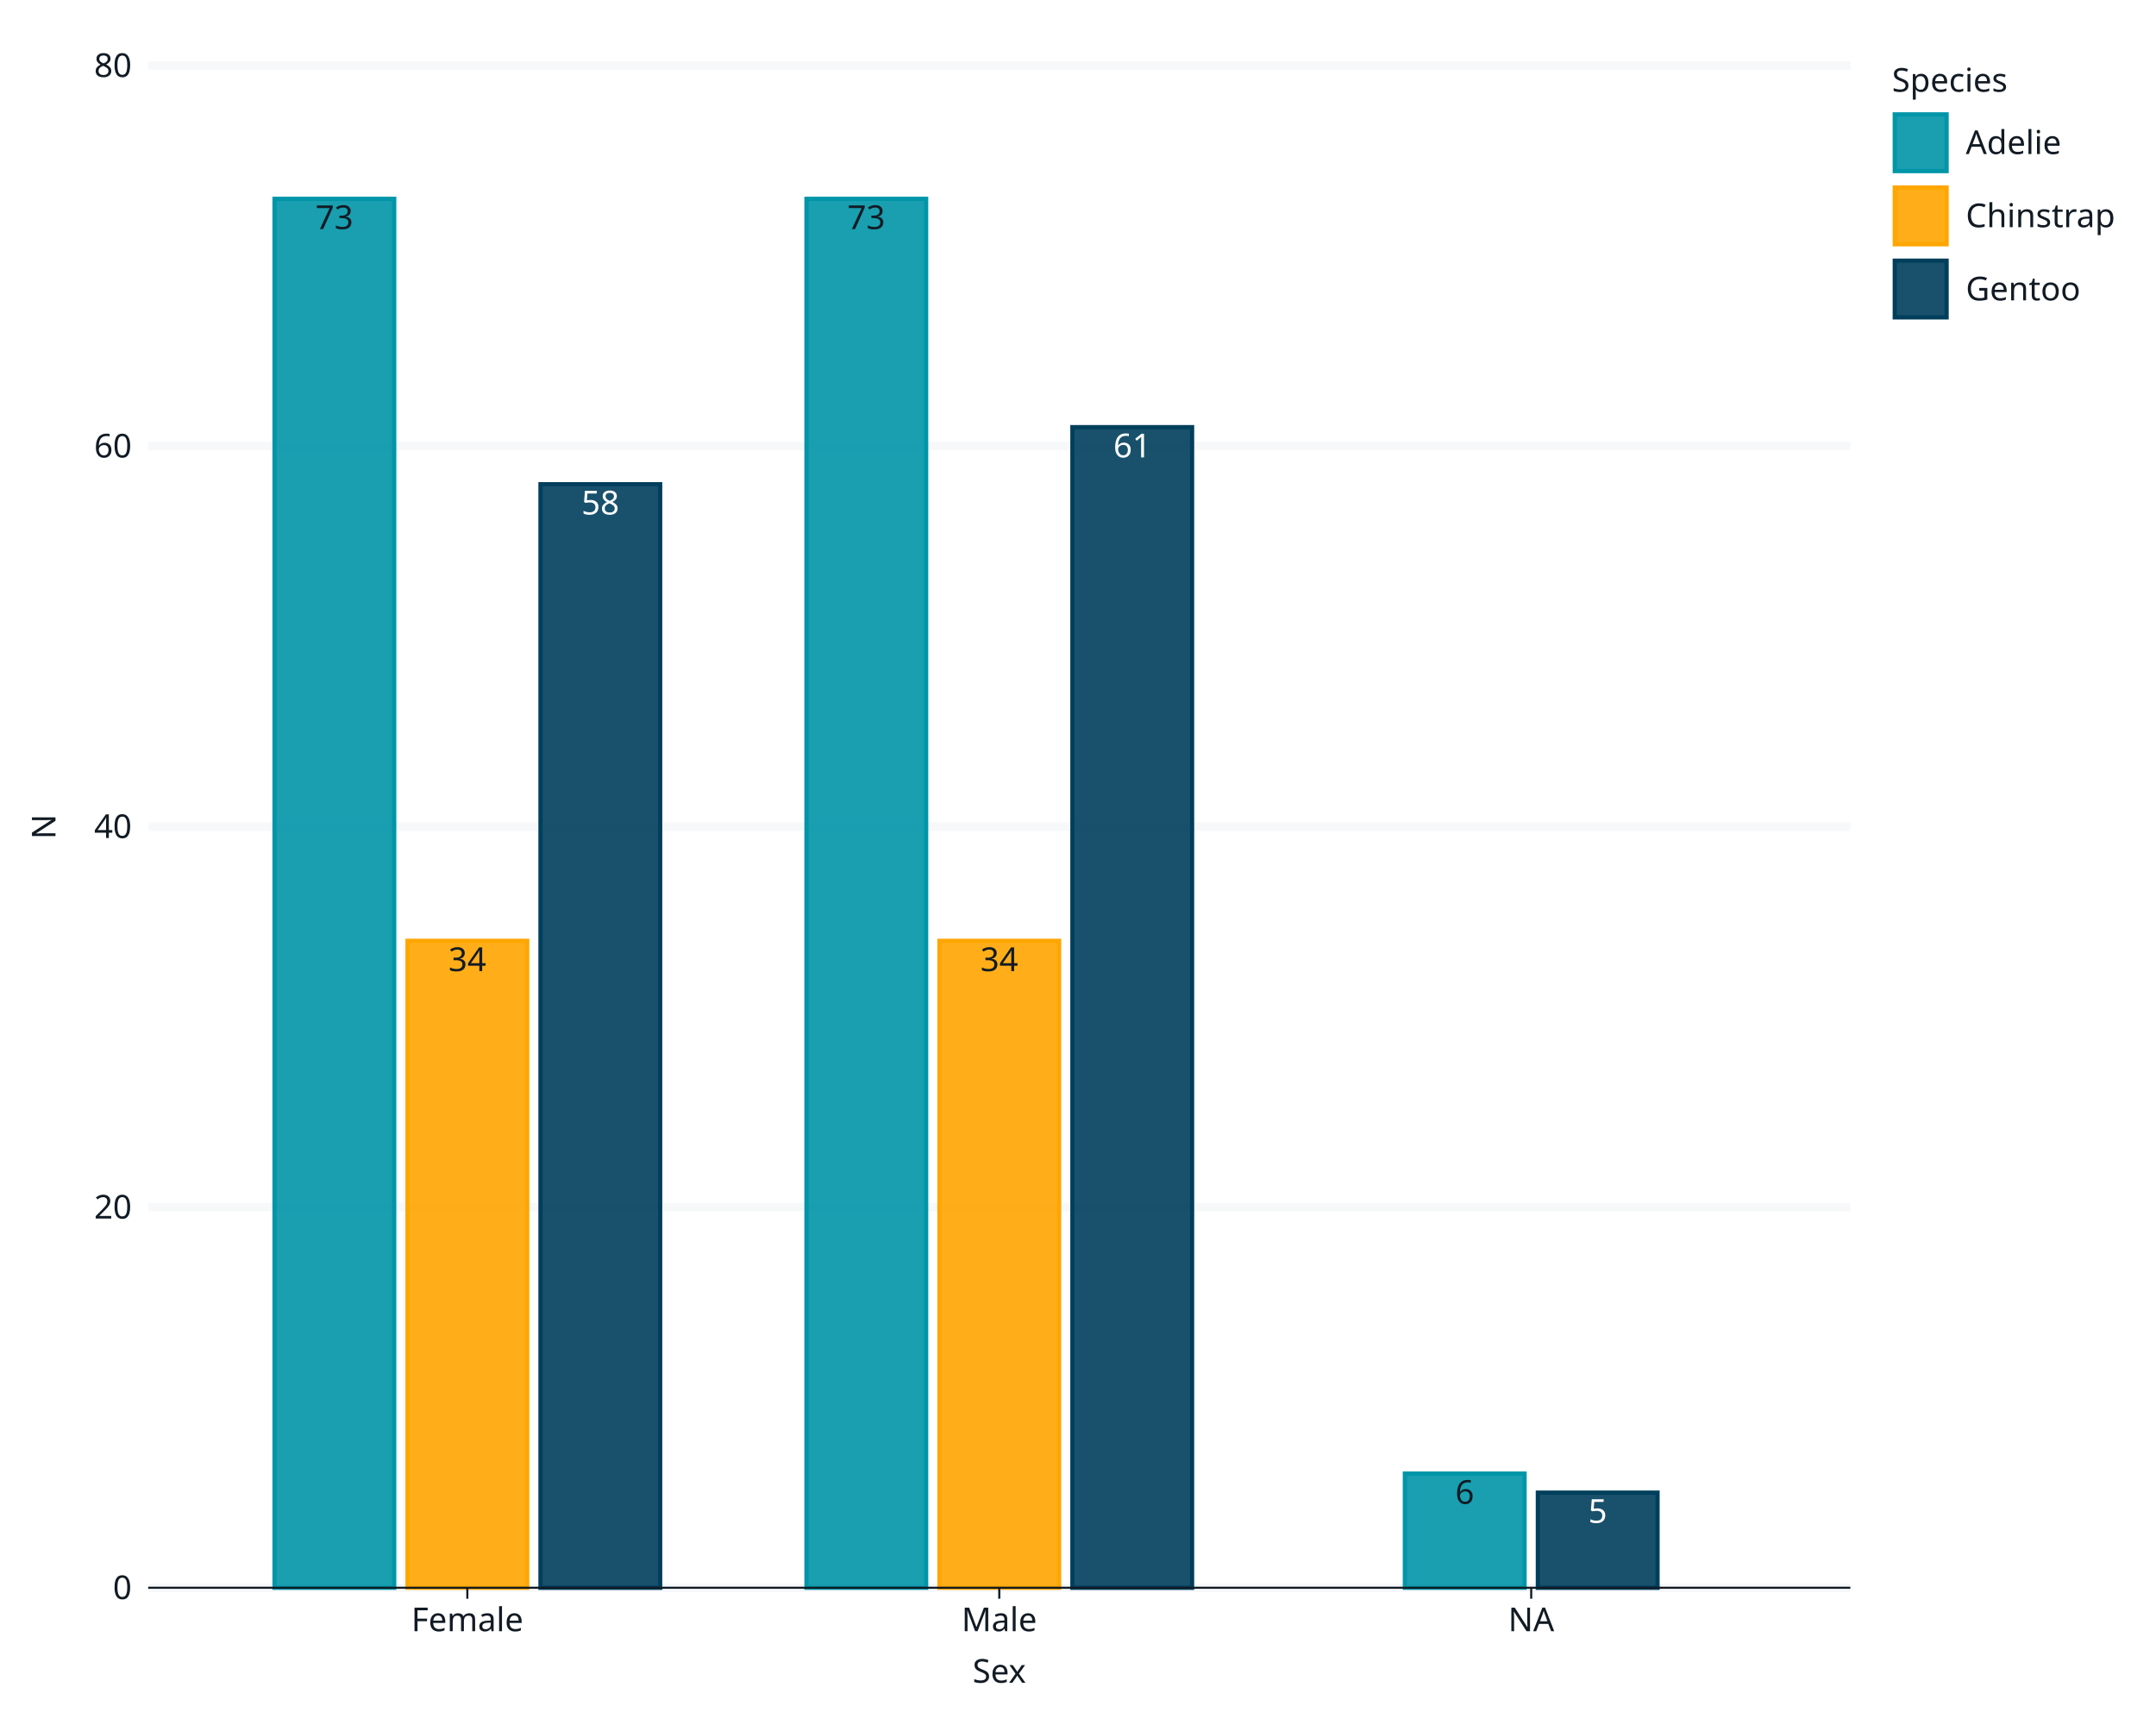
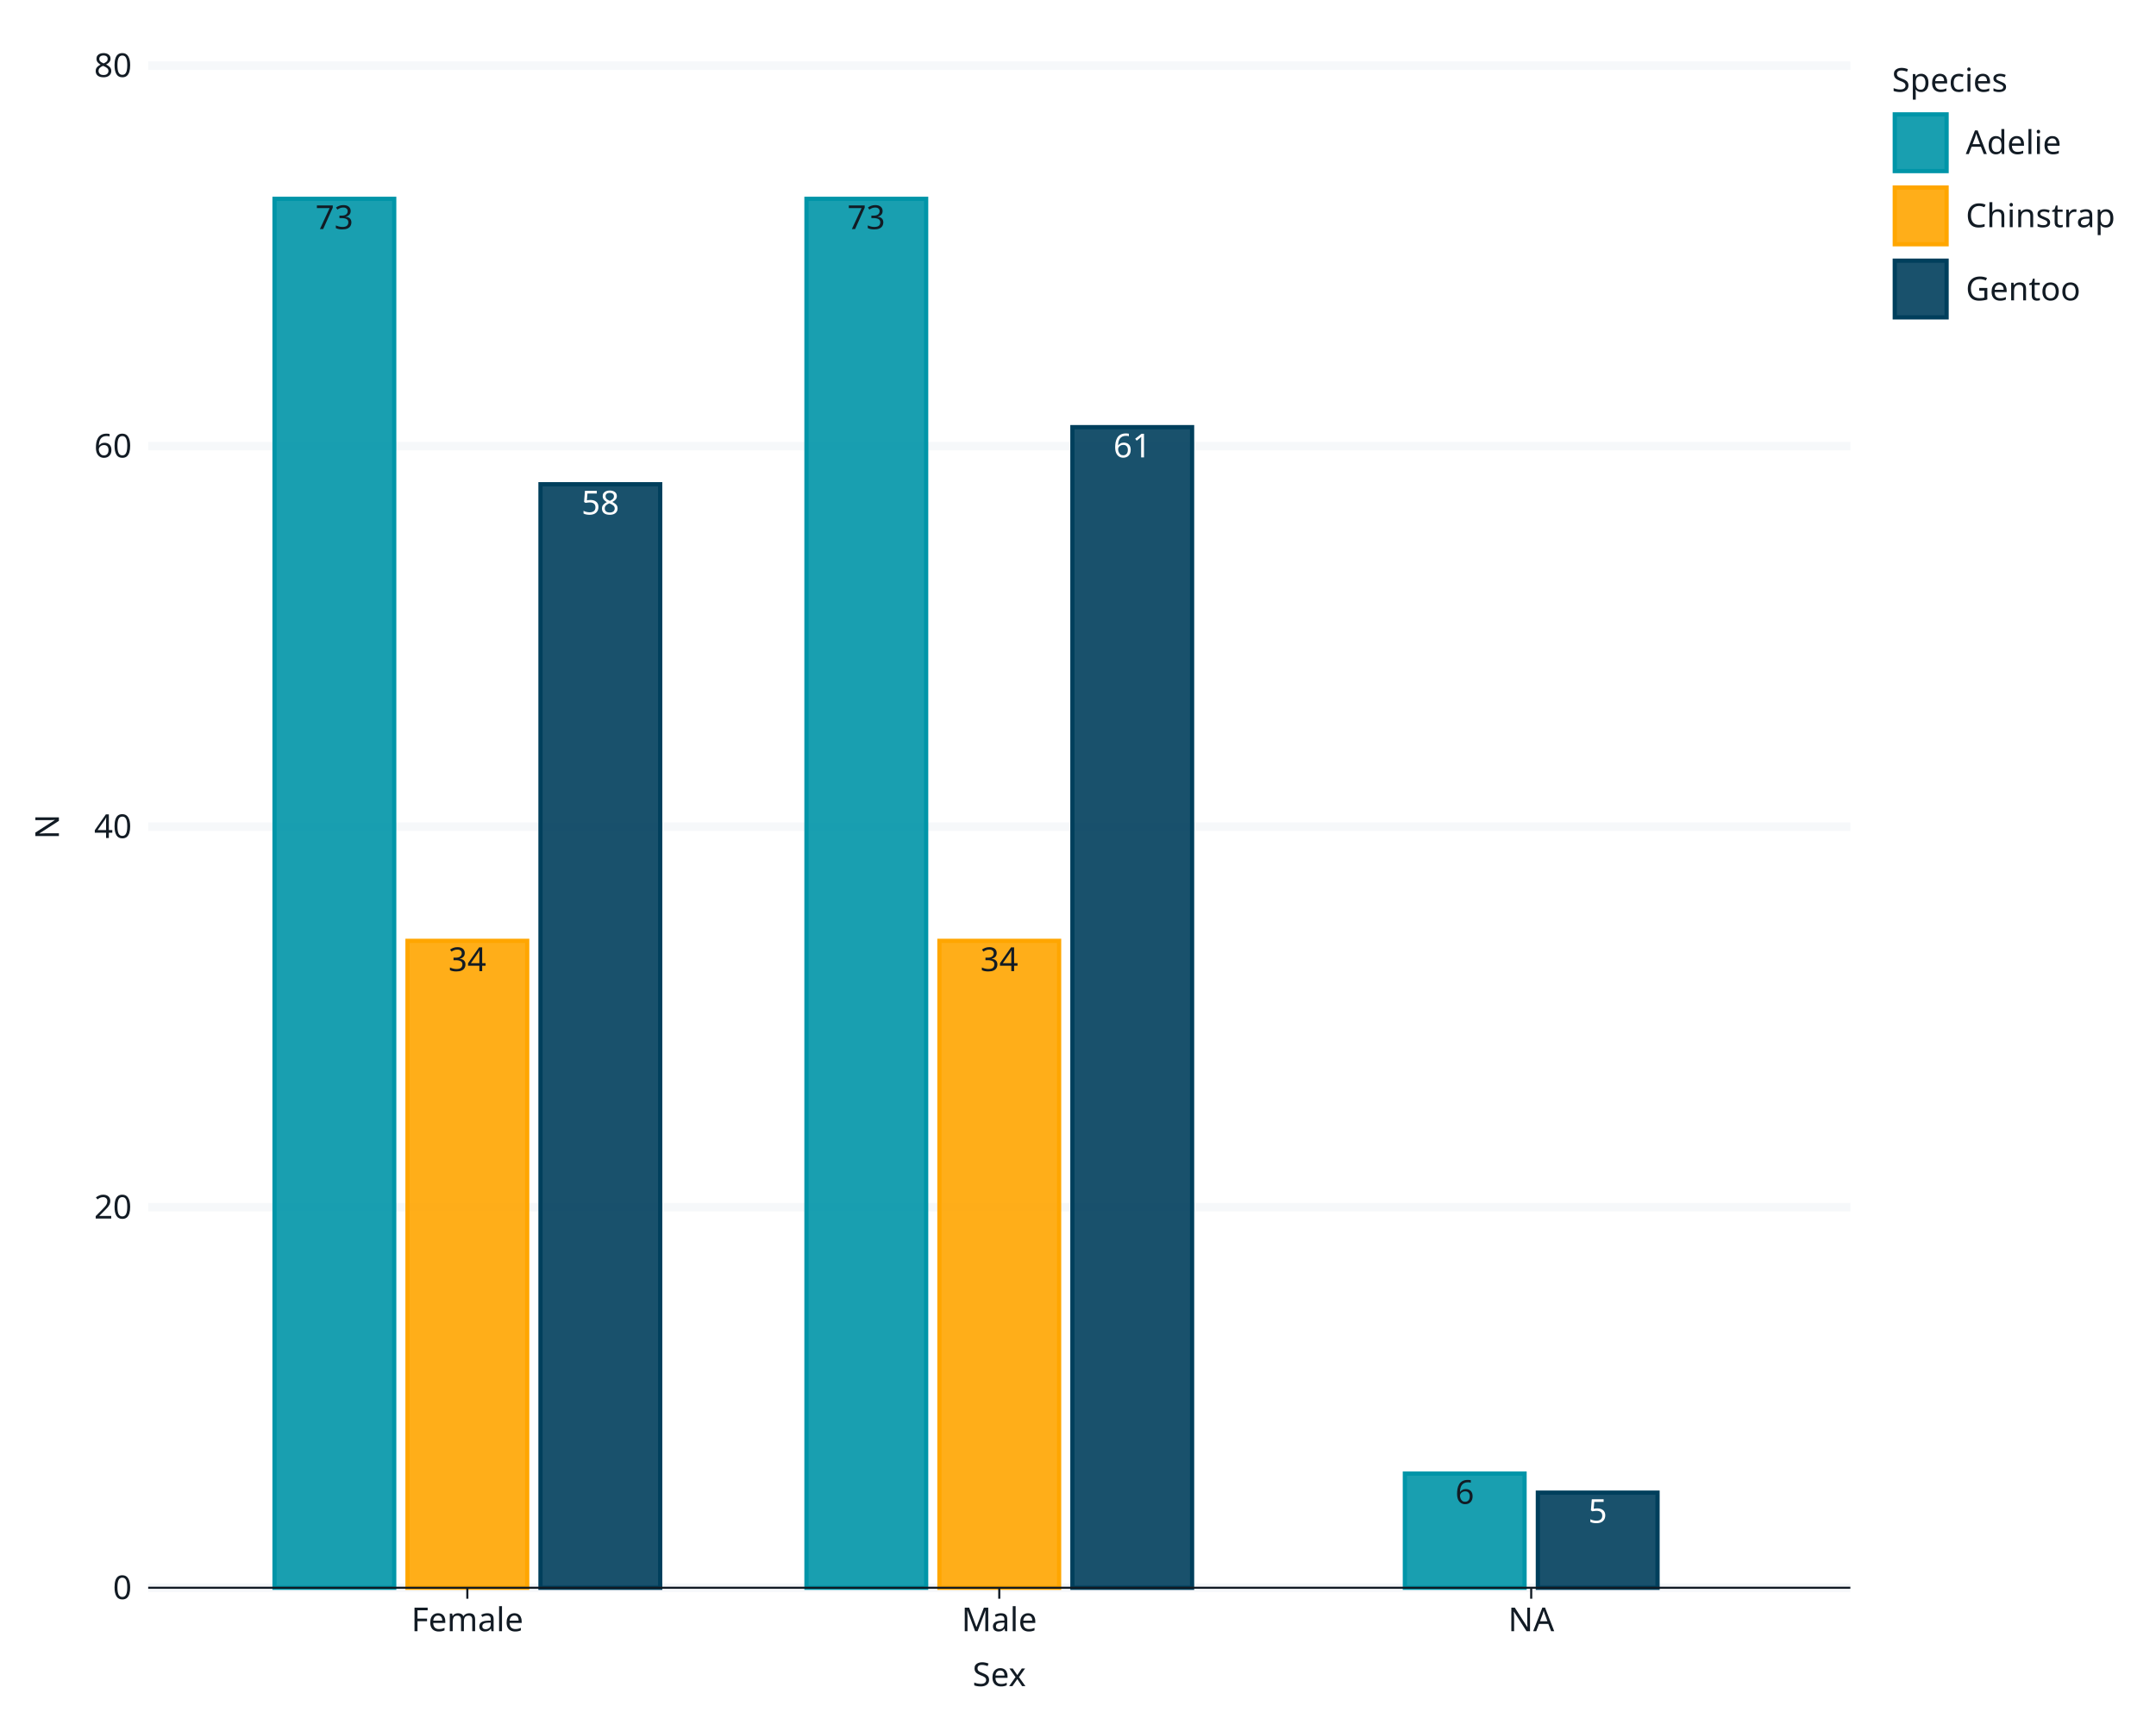
<svg xmlns="http://www.w3.org/2000/svg" class="svglite" data-engine-version="2.0" width="720.00pt" height="576.00pt" viewBox="0 0 720.00 576.00">
  <defs>
    <style type="text/css">
    .svglite line, .svglite polyline, .svglite polygon, .svglite path, .svglite rect, .svglite circle {
      fill: none;
      stroke: #000000;
      stroke-linecap: round;
      stroke-linejoin: round;
      stroke-miterlimit: 10.00;
    }
  </style>
  </defs>
  <rect width="100%" height="100%" style="stroke: none; fill: #FFFFFF;" />
  <defs>
    <clipPath id="cpMC4wMHw3MjAuMDB8MC4wMHw1NzYuMDA=">
      <rect x="0.00" y="0.00" width="720.00" height="576.00" />
    </clipPath>
  </defs>
  <g clip-path="url(#cpMC4wMHw3MjAuMDB8MC4wMHw1NzYuMDA=)">
    <rect x="0" y="0.00" width="720.00" height="576.00" style="stroke-width: 1.07; stroke: #FFFFFF; fill: #FFFFFF;" />
    <rect x="49.49" y="21.92" width="568.44" height="508.26" style="stroke-width: 1.07; stroke: #FFFFFF; fill: #FFFFFF;" />
    <polyline points="49.49,530.17 617.93,530.17 " style="stroke-width: 2.84; stroke: #F6F8FA; stroke-linecap: butt;" />
    <polyline points="49.49,403.11 617.93,403.11 " style="stroke-width: 2.84; stroke: #F6F8FA; stroke-linecap: butt;" />
    <polyline points="49.49,276.05 617.93,276.05 " style="stroke-width: 2.84; stroke: #F6F8FA; stroke-linecap: butt;" />
    <polyline points="49.49,148.98 617.93,148.98 " style="stroke-width: 2.84; stroke: #F6F8FA; stroke-linecap: butt;" />
    <polyline points="49.49,21.92 617.93,21.92 " style="stroke-width: 2.84; stroke: #F6F8FA; stroke-linecap: butt;" />
    <rect x="91.68" y="66.39" width="39.97" height="463.78" style="stroke-width: 1.41; stroke: #0095A8; stroke-linecap: butt; stroke-linejoin: miter; fill: #0095A8; fill-opacity: 0.90;" />
    <rect x="136.09" y="314.16" width="39.97" height="216.01" style="stroke-width: 1.41; stroke: #FFA600; stroke-linecap: butt; stroke-linejoin: miter; fill: #FFA600; fill-opacity: 0.90;" />
    <rect x="180.50" y="161.69" width="39.97" height="368.49" style="stroke-width: 1.41; stroke: #003F5C; stroke-linecap: butt; stroke-linejoin: miter; fill: #003F5C; fill-opacity: 0.90;" />
    <rect x="269.32" y="66.39" width="39.97" height="463.78" style="stroke-width: 1.41; stroke: #0095A8; stroke-linecap: butt; stroke-linejoin: miter; fill: #0095A8; fill-opacity: 0.90;" />
    <rect x="313.72" y="314.16" width="39.97" height="216.01" style="stroke-width: 1.41; stroke: #FFA600; stroke-linecap: butt; stroke-linejoin: miter; fill: #FFA600; fill-opacity: 0.90;" />
    <rect x="358.13" y="142.63" width="39.97" height="387.55" style="stroke-width: 1.41; stroke: #003F5C; stroke-linecap: butt; stroke-linejoin: miter; fill: #003F5C; fill-opacity: 0.90;" />
    <rect x="469.16" y="492.05" width="39.97" height="38.12" style="stroke-width: 1.41; stroke: #0095A8; stroke-linecap: butt; stroke-linejoin: miter; fill: #0095A8; fill-opacity: 0.90;" />
    <rect x="513.57" y="498.41" width="39.97" height="31.77" style="stroke-width: 1.41; stroke: #003F5C; stroke-linecap: butt; stroke-linejoin: miter; fill: #003F5C; fill-opacity: 0.90;" />
    <text x="111.66" y="76.49" text-anchor="middle" style="font-size: 11.04px; fill: #121B24; font-family: sans;" textLength="12.28px" lengthAdjust="spacingAndGlyphs">73</text>
    <text x="156.07" y="324.27" text-anchor="middle" style="font-size: 11.04px; fill: #121B24; font-family: sans;" textLength="12.28px" lengthAdjust="spacingAndGlyphs">34</text>
    <text x="200.48" y="171.79" text-anchor="middle" style="font-size: 11.04px; fill: #FFFFFF; font-family: sans;" textLength="12.28px" lengthAdjust="spacingAndGlyphs">58</text>
    <text x="289.30" y="76.49" text-anchor="middle" style="font-size: 11.04px; fill: #121B24; font-family: sans;" textLength="12.28px" lengthAdjust="spacingAndGlyphs">73</text>
    <text x="333.71" y="324.27" text-anchor="middle" style="font-size: 11.04px; fill: #121B24; font-family: sans;" textLength="12.28px" lengthAdjust="spacingAndGlyphs">34</text>
    <text x="378.12" y="152.73" text-anchor="middle" style="font-size: 11.04px; fill: #FFFFFF; font-family: sans;" textLength="12.28px" lengthAdjust="spacingAndGlyphs">61</text>
    <text x="489.14" y="502.16" text-anchor="middle" style="font-size: 11.04px; fill: #121B24; font-family: sans;" textLength="6.14px" lengthAdjust="spacingAndGlyphs">6</text>
    <text x="533.55" y="508.51" text-anchor="middle" style="font-size: 11.04px; fill: #FFFFFF; font-family: sans;" textLength="6.14px" lengthAdjust="spacingAndGlyphs">5</text>
    <text x="44.01" y="533.96" text-anchor="end" style="font-size: 11.00px; fill: #121B24; font-family: sans;" textLength="6.12px" lengthAdjust="spacingAndGlyphs">0</text>
    <text x="44.01" y="406.89" text-anchor="end" style="font-size: 11.00px; fill: #121B24; font-family: sans;" textLength="12.24px" lengthAdjust="spacingAndGlyphs">20</text>
    <text x="44.01" y="279.83" text-anchor="end" style="font-size: 11.00px; fill: #121B24; font-family: sans;" textLength="12.24px" lengthAdjust="spacingAndGlyphs">40</text>
    <text x="44.01" y="152.77" text-anchor="end" style="font-size: 11.00px; fill: #121B24; font-family: sans;" textLength="12.24px" lengthAdjust="spacingAndGlyphs">60</text>
    <text x="44.01" y="25.70" text-anchor="end" style="font-size: 11.00px; fill: #121B24; font-family: sans;" textLength="12.24px" lengthAdjust="spacingAndGlyphs">80</text>
    <polyline points="49.49,530.17 617.93,530.17 " style="stroke-width: 0.70; stroke: #121B24; stroke-linecap: butt;" />
    <polyline points="156.07,533.83 156.07,530.17 " style="stroke-width: 0.70; stroke: #121B24; stroke-linecap: butt;" />
    <polyline points="333.71,533.83 333.71,530.17 " style="stroke-width: 0.70; stroke: #121B24; stroke-linecap: butt;" />
    <polyline points="511.35,533.83 511.35,530.17 " style="stroke-width: 0.70; stroke: #121B24; stroke-linecap: butt;" />
    <text x="156.07" y="544.68" text-anchor="middle" style="font-size: 11.00px; fill: #121B24; font-family: sans;" textLength="36.68px" lengthAdjust="spacingAndGlyphs">Female</text>
    <text x="333.71" y="544.68" text-anchor="middle" style="font-size: 11.00px; fill: #121B24; font-family: sans;" textLength="23.85px" lengthAdjust="spacingAndGlyphs">Male</text>
    <text x="511.35" y="544.68" text-anchor="middle" style="font-size: 11.00px; fill: #121B24; font-family: sans;" textLength="15.29px" lengthAdjust="spacingAndGlyphs">NA</text>
-     <text x="333.71" y="561.88" text-anchor="middle" style="font-size: 11.00px; fill: #121B24; font-family: sans;" textLength="18.96px" lengthAdjust="spacingAndGlyphs">Sex</text>
-     <text transform="translate(18.53,276.05) rotate(-90)" text-anchor="middle" style="font-size: 11.00px; fill: #121B24; font-family: sans;" textLength="7.95px" lengthAdjust="spacingAndGlyphs">N</text>
+     <text x="333.71" y="563.02" text-anchor="middle" style="font-size: 11.00px; fill: #121B24; font-family: sans;" textLength="18.96px" lengthAdjust="spacingAndGlyphs">Sex</text>
+     <text transform="translate(19.67,276.05) rotate(-90)" text-anchor="middle" style="font-size: 11.00px; fill: #121B24; font-family: sans;" textLength="7.95px" lengthAdjust="spacingAndGlyphs">N</text>
    <rect x="623.60" y="21.92" width="74.48" height="93.22" style="stroke-width: 1.07; stroke: #FFFFFF; fill: #FFFFFF;" />
    <text x="631.82" y="30.63" style="font-size: 11.00px; fill: #121B24; font-family: sans;" textLength="39.14px" lengthAdjust="spacingAndGlyphs">Species</text>
    <rect x="631.82" y="37.25" width="19.18" height="20.81" style="stroke-width: 1.07; stroke: #FFFFFF; fill: #FFFFFF;" />
    <rect x="632.76" y="38.19" width="17.31" height="18.94" style="stroke-width: 1.41; stroke: #0095A8; stroke-linecap: butt; stroke-linejoin: miter; fill: #0095A8; fill-opacity: 0.90;" />
    <rect x="631.82" y="61.68" width="19.18" height="20.81" style="stroke-width: 1.07; stroke: #FFFFFF; fill: #FFFFFF;" />
    <rect x="632.76" y="62.62" width="17.31" height="18.94" style="stroke-width: 1.41; stroke: #FFA600; stroke-linecap: butt; stroke-linejoin: miter; fill: #FFA600; fill-opacity: 0.90;" />
    <rect x="631.82" y="86.11" width="19.18" height="20.81" style="stroke-width: 1.07; stroke: #FFFFFF; fill: #FFFFFF;" />
    <rect x="632.76" y="87.04" width="17.31" height="18.94" style="stroke-width: 1.41; stroke: #003F5C; stroke-linecap: butt; stroke-linejoin: miter; fill: #003F5C; fill-opacity: 0.90;" />
    <text x="656.48" y="51.44" style="font-size: 11.00px; fill: #121B24; font-family: sans;" textLength="30.58px" lengthAdjust="spacingAndGlyphs">Adelie</text>
    <text x="656.48" y="75.87" style="font-size: 11.00px; fill: #121B24; font-family: sans;" textLength="47.08px" lengthAdjust="spacingAndGlyphs">Chinstrap</text>
    <text x="656.48" y="100.30" style="font-size: 11.00px; fill: #121B24; font-family: sans;" textLength="36.09px" lengthAdjust="spacingAndGlyphs">Gentoo</text>
  </g>
</svg>
